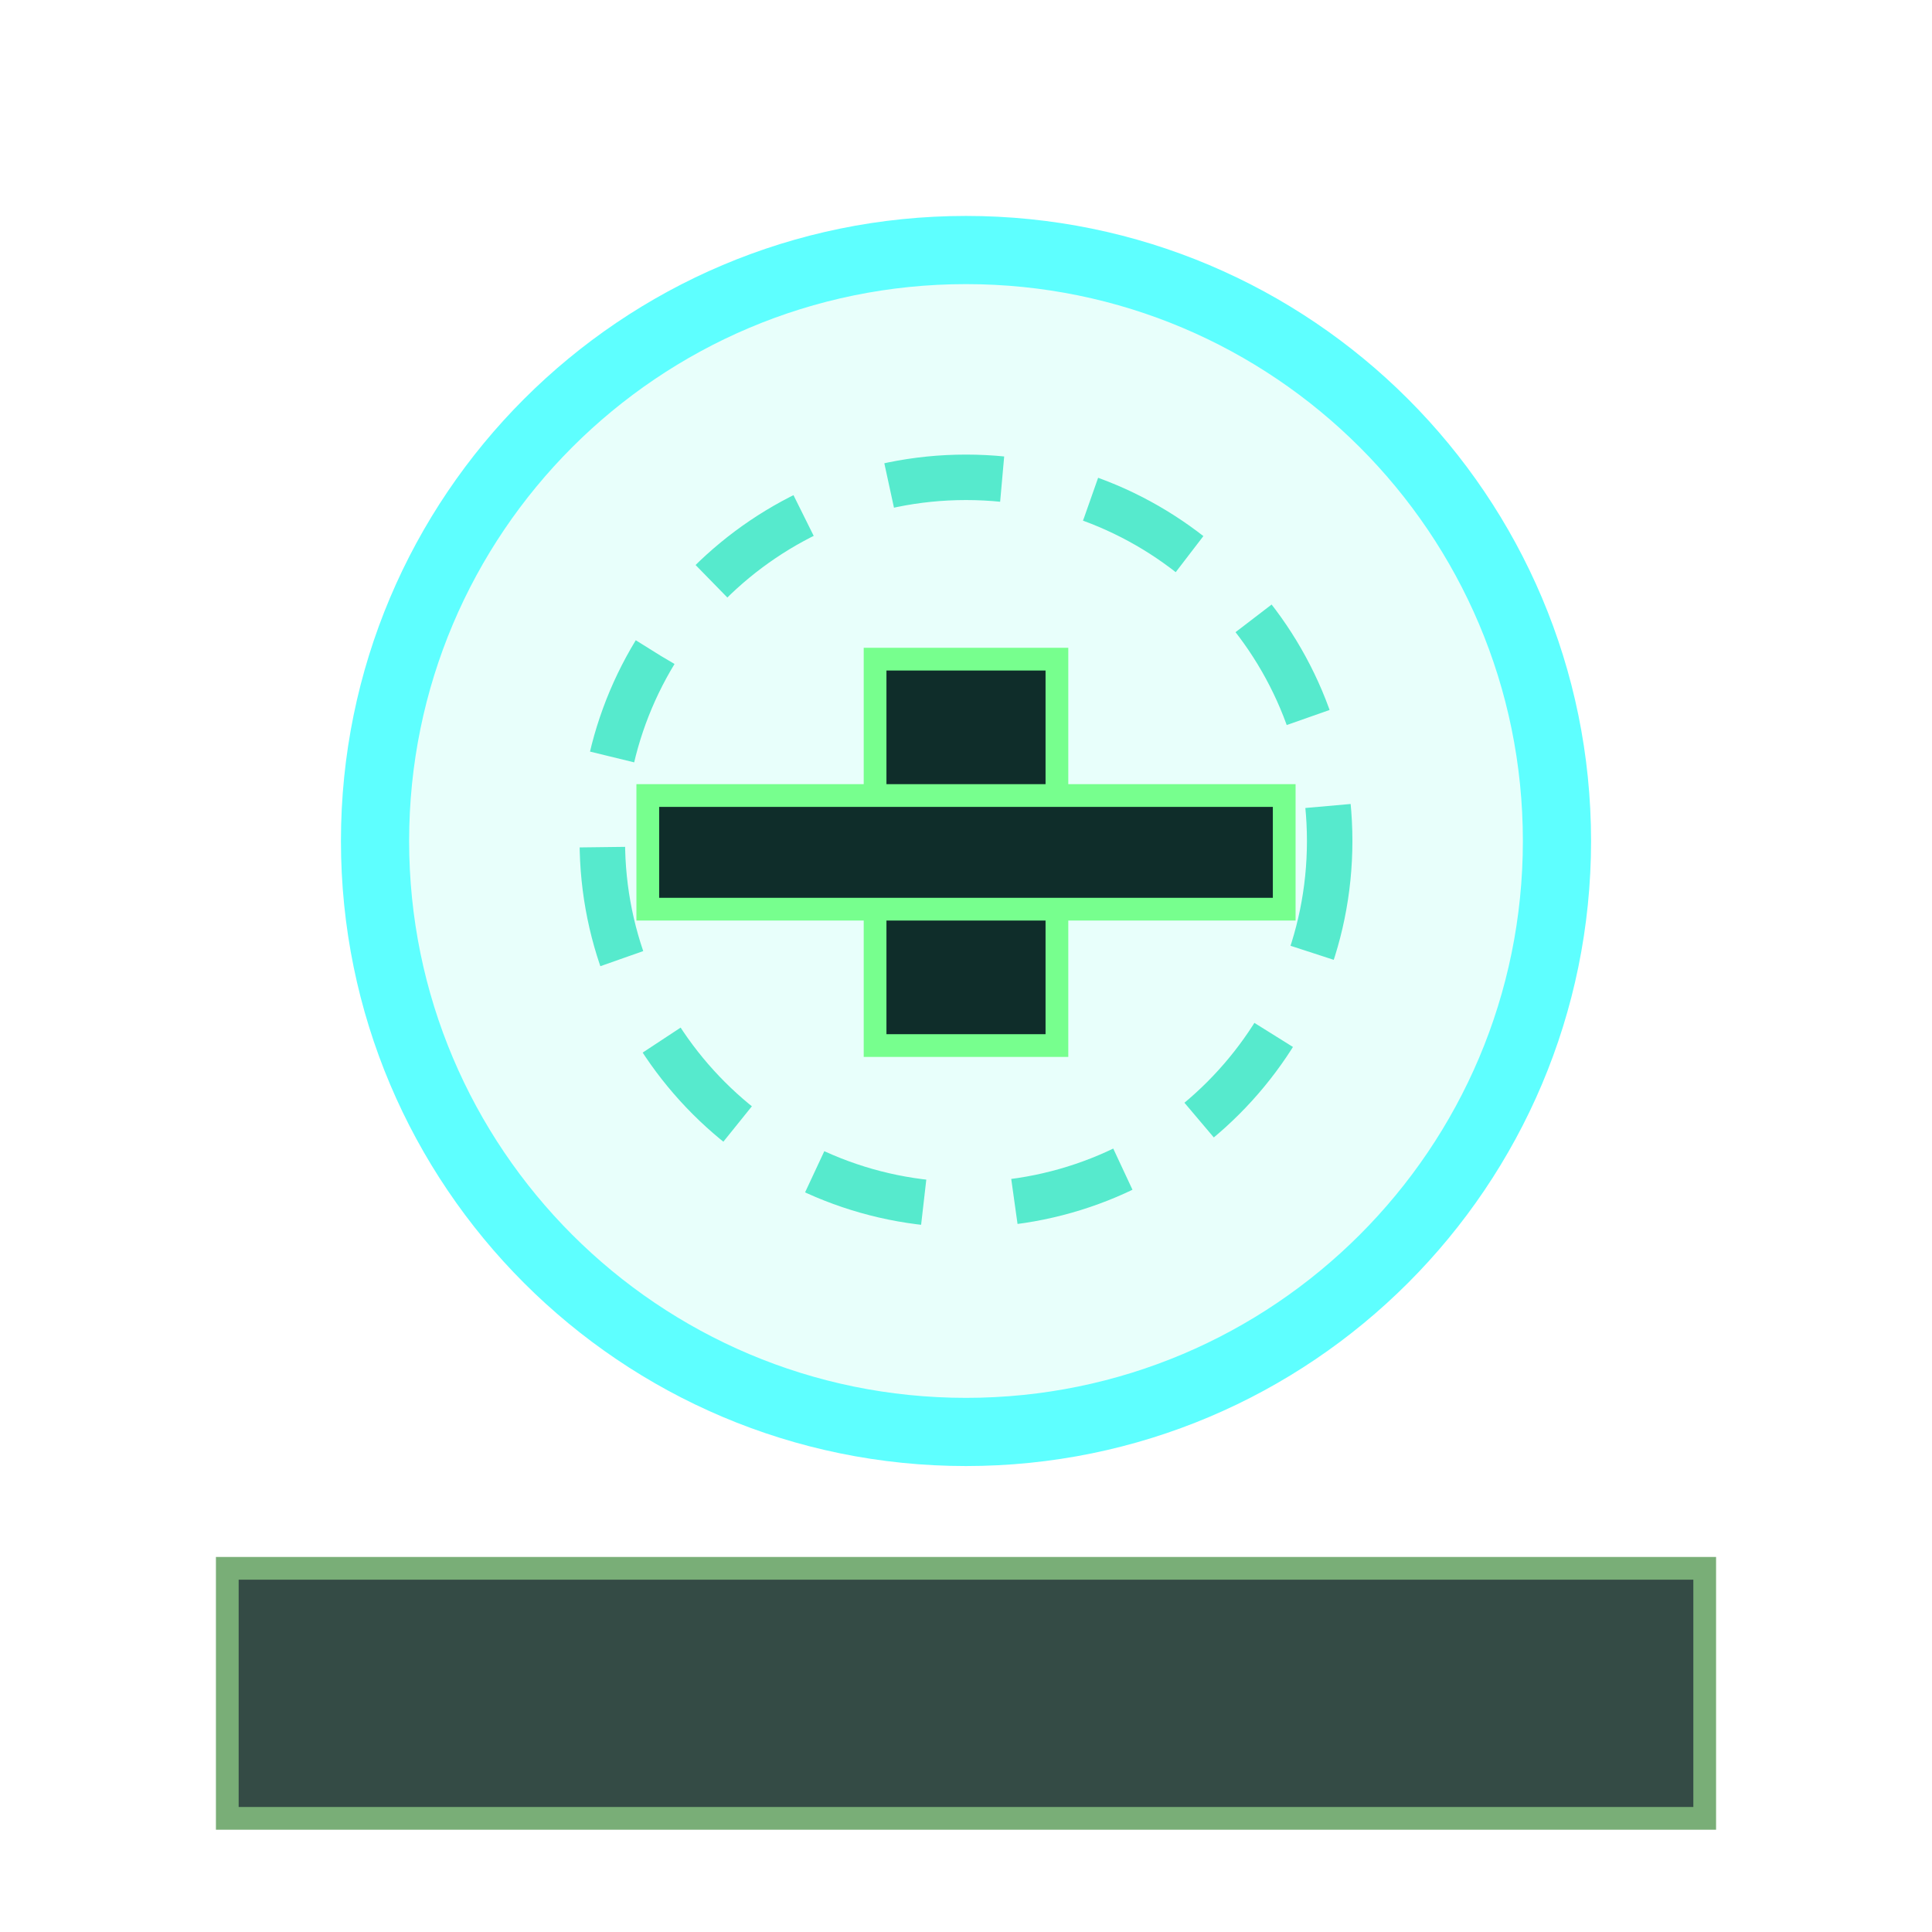
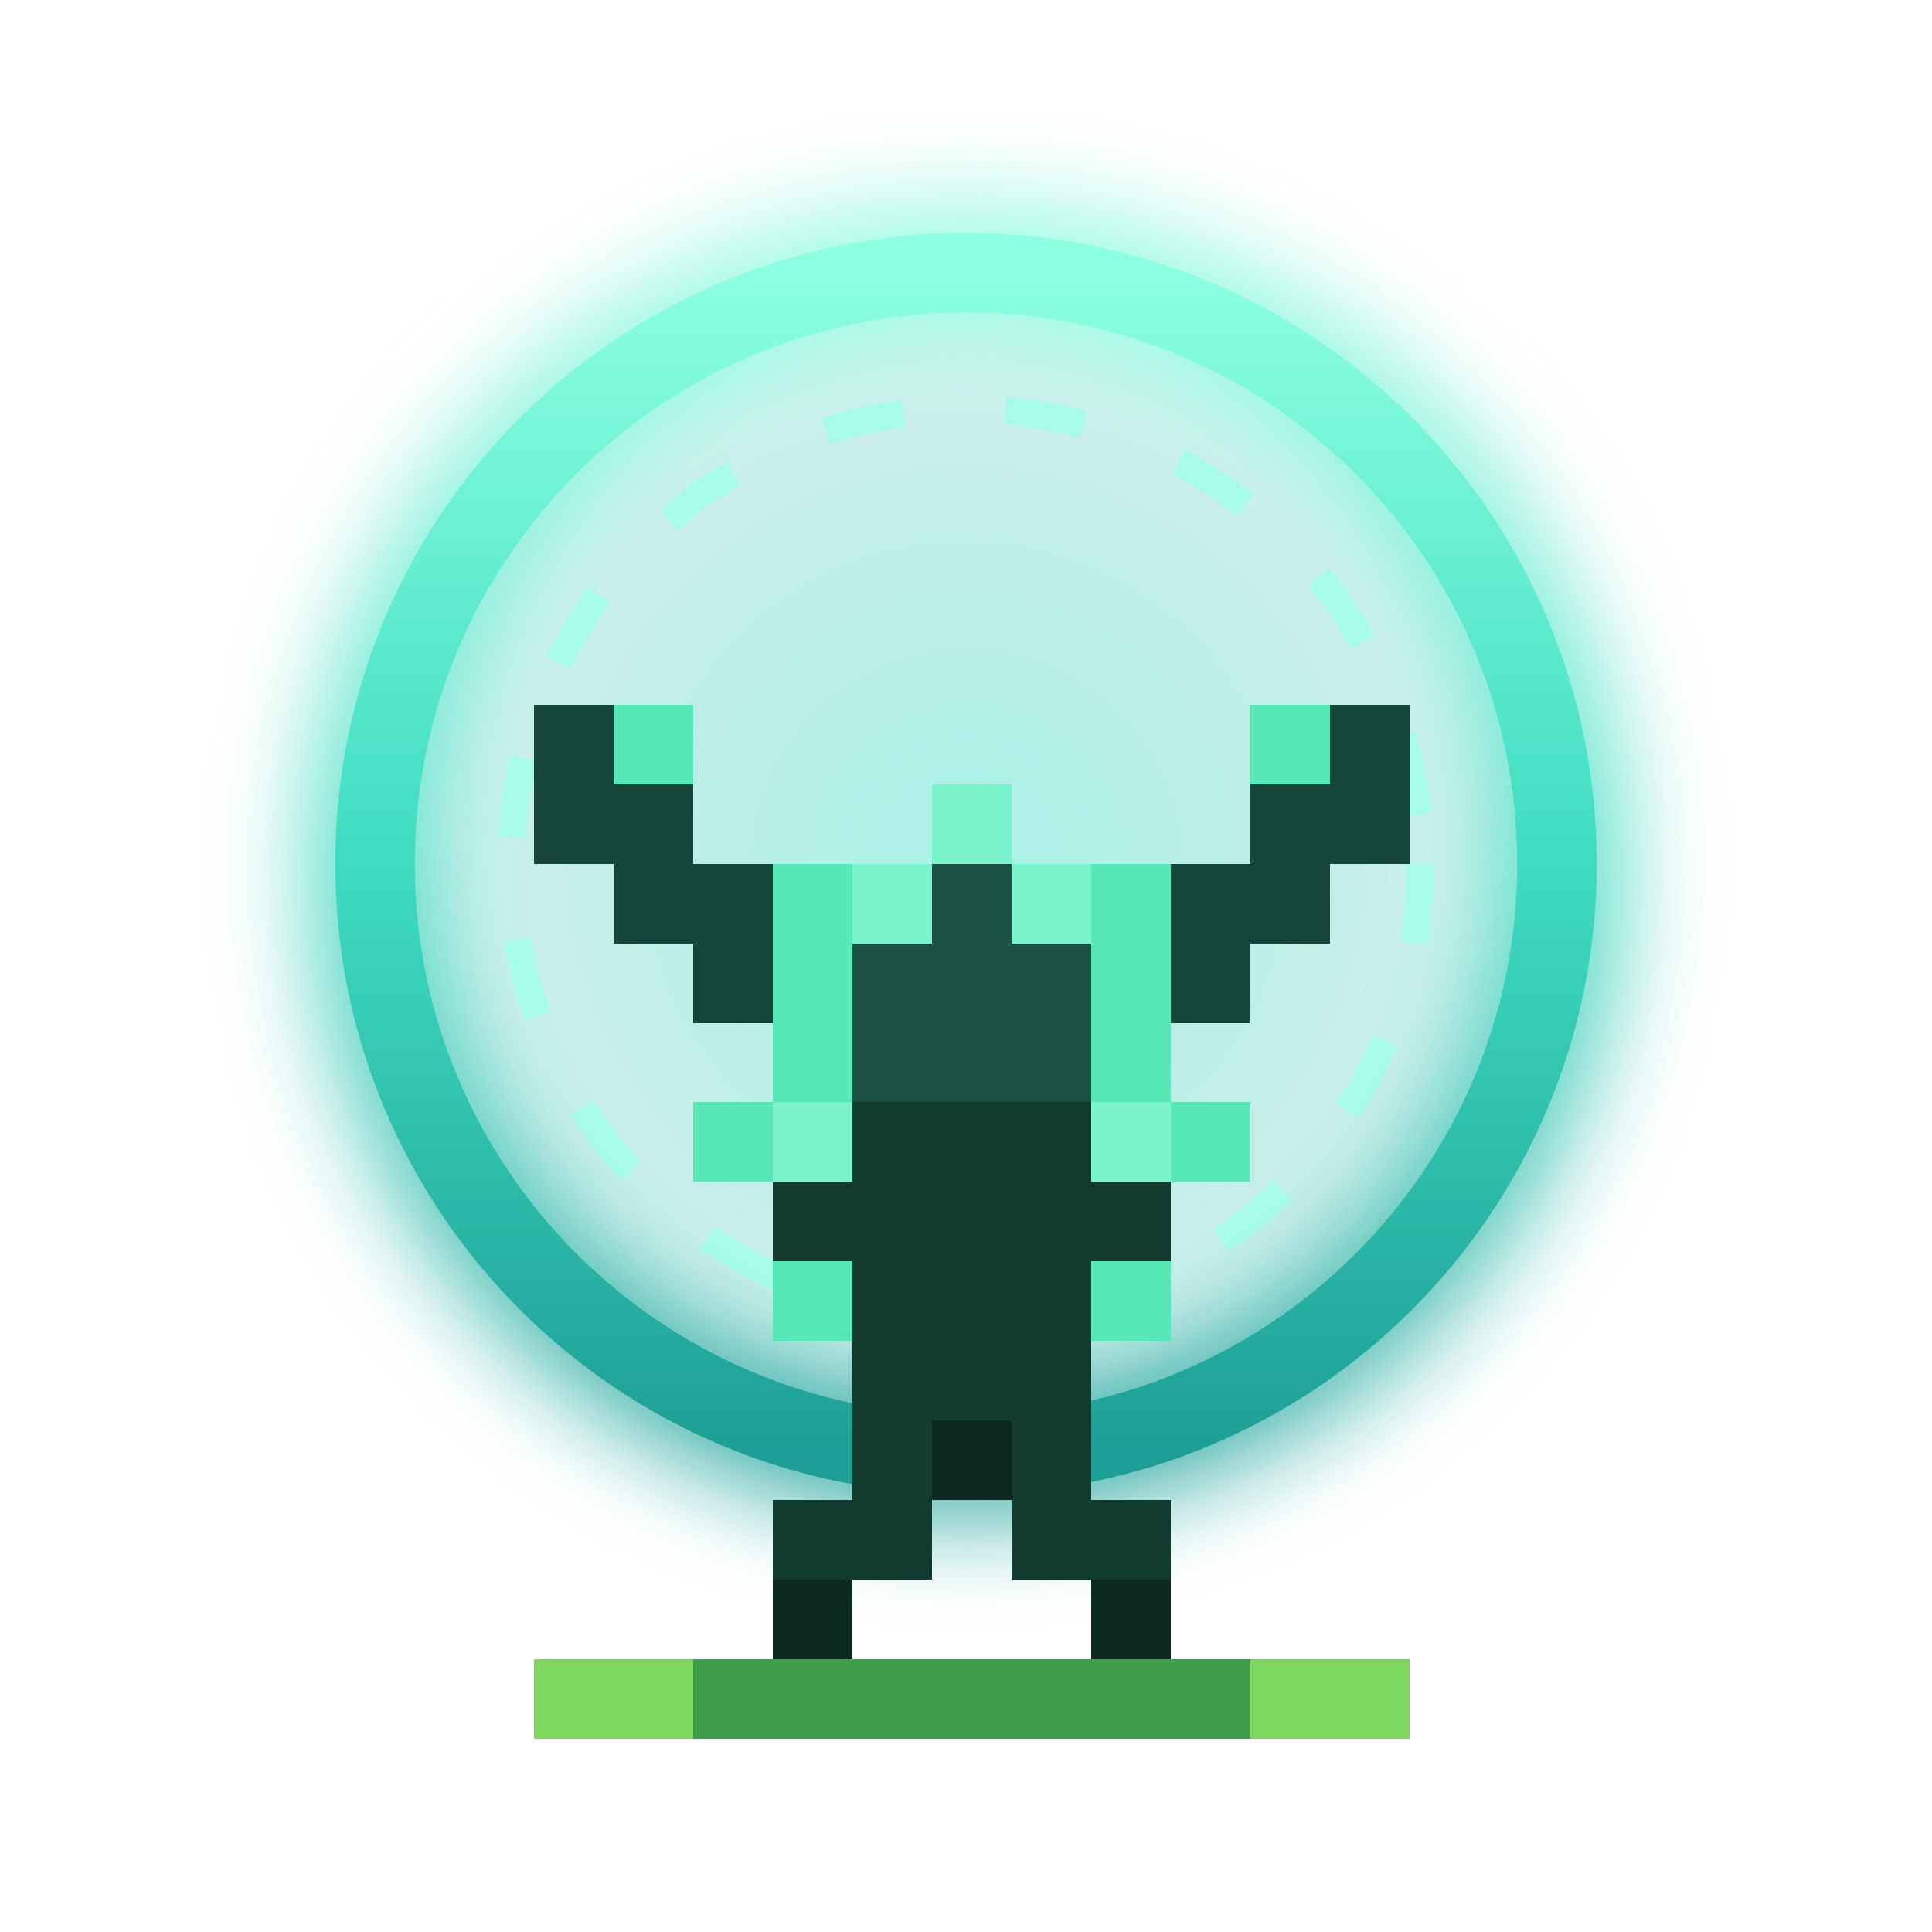
<svg xmlns="http://www.w3.org/2000/svg" viewBox="0 0 170 170">
-   <rect x="20" y="138" width="130" height="22" fill="#344b45" stroke="#79ae77" stroke-width="2" />
-   <circle cx="85" cy="74" r="52" fill="rgba(60,255,219,.12)" stroke="#5effff" stroke-width="6" />
-   <circle cx="85" cy="74" r="32" fill="none" stroke="#56eacd" stroke-width="4" stroke-dasharray="10 8" />
-   <rect x="77" y="58" width="16" height="34" fill="#0f2d2a" stroke="#77ff8e" stroke-width="2" />
-   <path d="M57 70 h56 v10 H57 Z" fill="#0f2d2a" stroke="#77ff8e" stroke-width="2" />
+   <defs>
+     <linearGradient id="ring" x1="0" y1="0" x2="0" y2="1">
+       <stop offset="0" stop-color="#8CFFE0" />
+       <stop offset="0.5" stop-color="#3FDCC0" />
+       <stop offset="1" stop-color="#1E9E96" />
+     </linearGradient>
+     <radialGradient id="portalGlow">
+       <stop offset="0" stop-color="#54E8CF" stop-opacity="0.5" />
+       <stop offset="0.6" stop-color="#2EBFAC" stop-opacity="0.25" />
+       <stop offset="1" stop-color="#2EBFAC" stop-opacity="0" />
+     </radialGradient>
+     <filter id="rb" x="-60%" y="-60%" width="220%" height="220%">
+       <feGaussianBlur stdDeviation="4" />
+     </filter>
+   </defs>
+   <circle cx="85" cy="76" r="66" fill="url(#portalGlow)" />
+   <circle cx="85" cy="76" r="52" fill="none" stroke="url(#ring)" stroke-width="11" filter="url(#rb)" opacity=".8" />
+   <circle cx="85" cy="76" r="52" fill="none" stroke="url(#ring)" stroke-width="7" />
+   <circle cx="85" cy="76" r="40" fill="none" stroke="#9FFFE8" stroke-width="2.4" stroke-dasharray="7 9" opacity=".8" />
+   <g shape-rendering="crispEdges">
+     <rect x="47" y="62" width="7" height="7" fill="#16453A" />
+     <rect x="54" y="62" width="7" height="7" fill="#58E8B8" />
+     <rect x="110" y="62" width="7" height="7" fill="#58E8B8" />
+     <rect x="117" y="62" width="7" height="7" fill="#16453A" />
+     <rect x="47" y="69" width="14" height="7" fill="#16453A" />
+     <rect x="82" y="69" width="7" height="7" fill="#7BF4CD" />
+     <rect x="110" y="69" width="14" height="7" fill="#16453A" />
+     <rect x="54" y="76" width="14" height="7" fill="#16453A" />
+     <rect x="68" y="76" width="7" height="7" fill="#58E8B8" />
+     <rect x="75" y="76" width="7" height="7" fill="#7BF4CD" />
+     <rect x="82" y="76" width="7" height="7" fill="#1B5244" />
+     <rect x="89" y="76" width="7" height="7" fill="#7BF4CD" />
+     <rect x="96" y="76" width="7" height="7" fill="#58E8B8" />
+     <rect x="103" y="76" width="14" height="7" fill="#16453A" />
+     <rect x="61" y="83" width="7" height="7" fill="#16453A" />
+     <rect x="68" y="83" width="7" height="7" fill="#58E8B8" />
+     <rect x="75" y="83" width="21" height="7" fill="#1B5244" />
+     <rect x="96" y="83" width="7" height="7" fill="#58E8B8" />
+     <rect x="103" y="83" width="7" height="7" fill="#16453A" />
+     <rect x="68" y="90" width="7" height="7" fill="#58E8B8" />
+     <rect x="75" y="90" width="21" height="7" fill="#1B5244" />
+     <rect x="96" y="90" width="7" height="7" fill="#58E8B8" />
+     <rect x="61" y="97" width="7" height="7" fill="#58E8B8" />
+     <rect x="68" y="97" width="7" height="7" fill="#7BF4CD" />
+     <rect x="75" y="97" width="21" height="7" fill="#123B30" />
+     <rect x="96" y="97" width="7" height="7" fill="#7BF4CD" />
+     <rect x="103" y="97" width="7" height="7" fill="#58E8B8" />
+     <rect x="68" y="104" width="35" height="7" fill="#123B30" />
+     <rect x="68" y="111" width="7" height="7" fill="#58E8B8" />
+     <rect x="75" y="111" width="21" height="7" fill="#123B30" />
+     <rect x="96" y="111" width="7" height="7" fill="#58E8B8" />
+     <rect x="75" y="118" width="21" height="7" fill="#123B30" />
+     <rect x="75" y="125" width="7" height="7" fill="#123B30" />
+     <rect x="82" y="125" width="7" height="7" fill="#0C2A22" />
+     <rect x="89" y="125" width="7" height="7" fill="#123B30" />
+     <rect x="68" y="132" width="14" height="7" fill="#123B30" />
+     <rect x="89" y="132" width="14" height="7" fill="#123B30" />
+     <rect x="68" y="139" width="7" height="7" fill="#0C2A22" />
+     <rect x="96" y="139" width="7" height="7" fill="#0C2A22" />
+     <rect x="47" y="146" width="14" height="7" fill="#7ED75E" />
+     <rect x="61" y="146" width="49" height="7" fill="#3F9E4A" />
+     <rect x="110" y="146" width="14" height="7" fill="#7ED75E" />
+   </g>
</svg>
